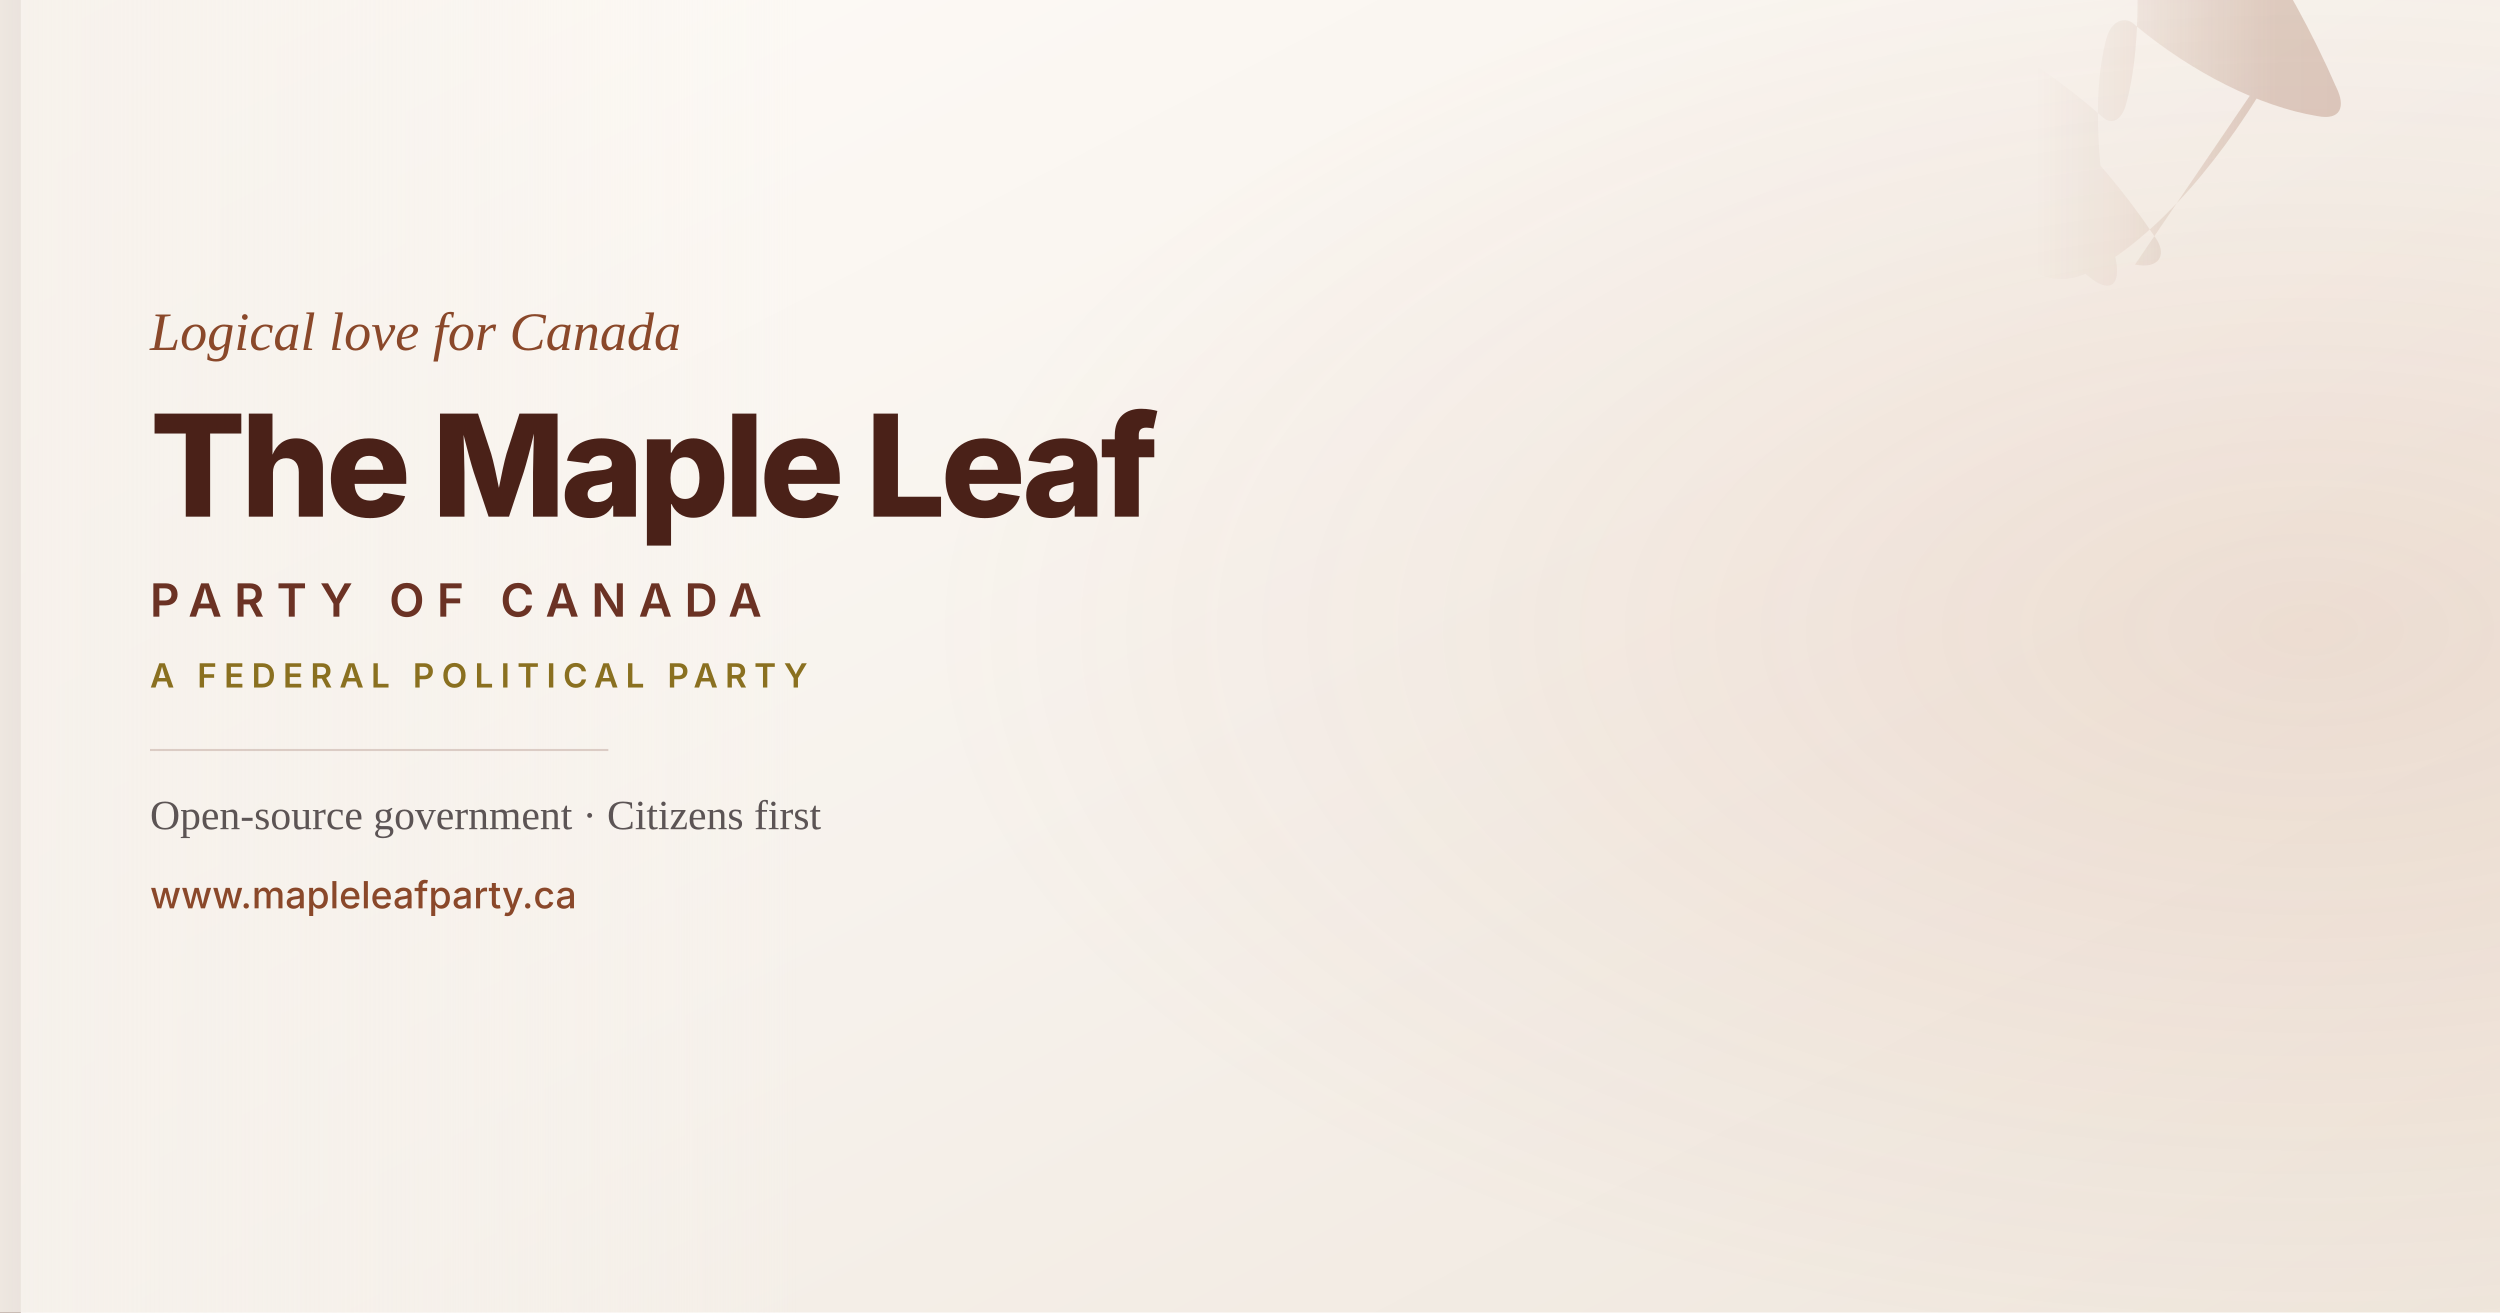
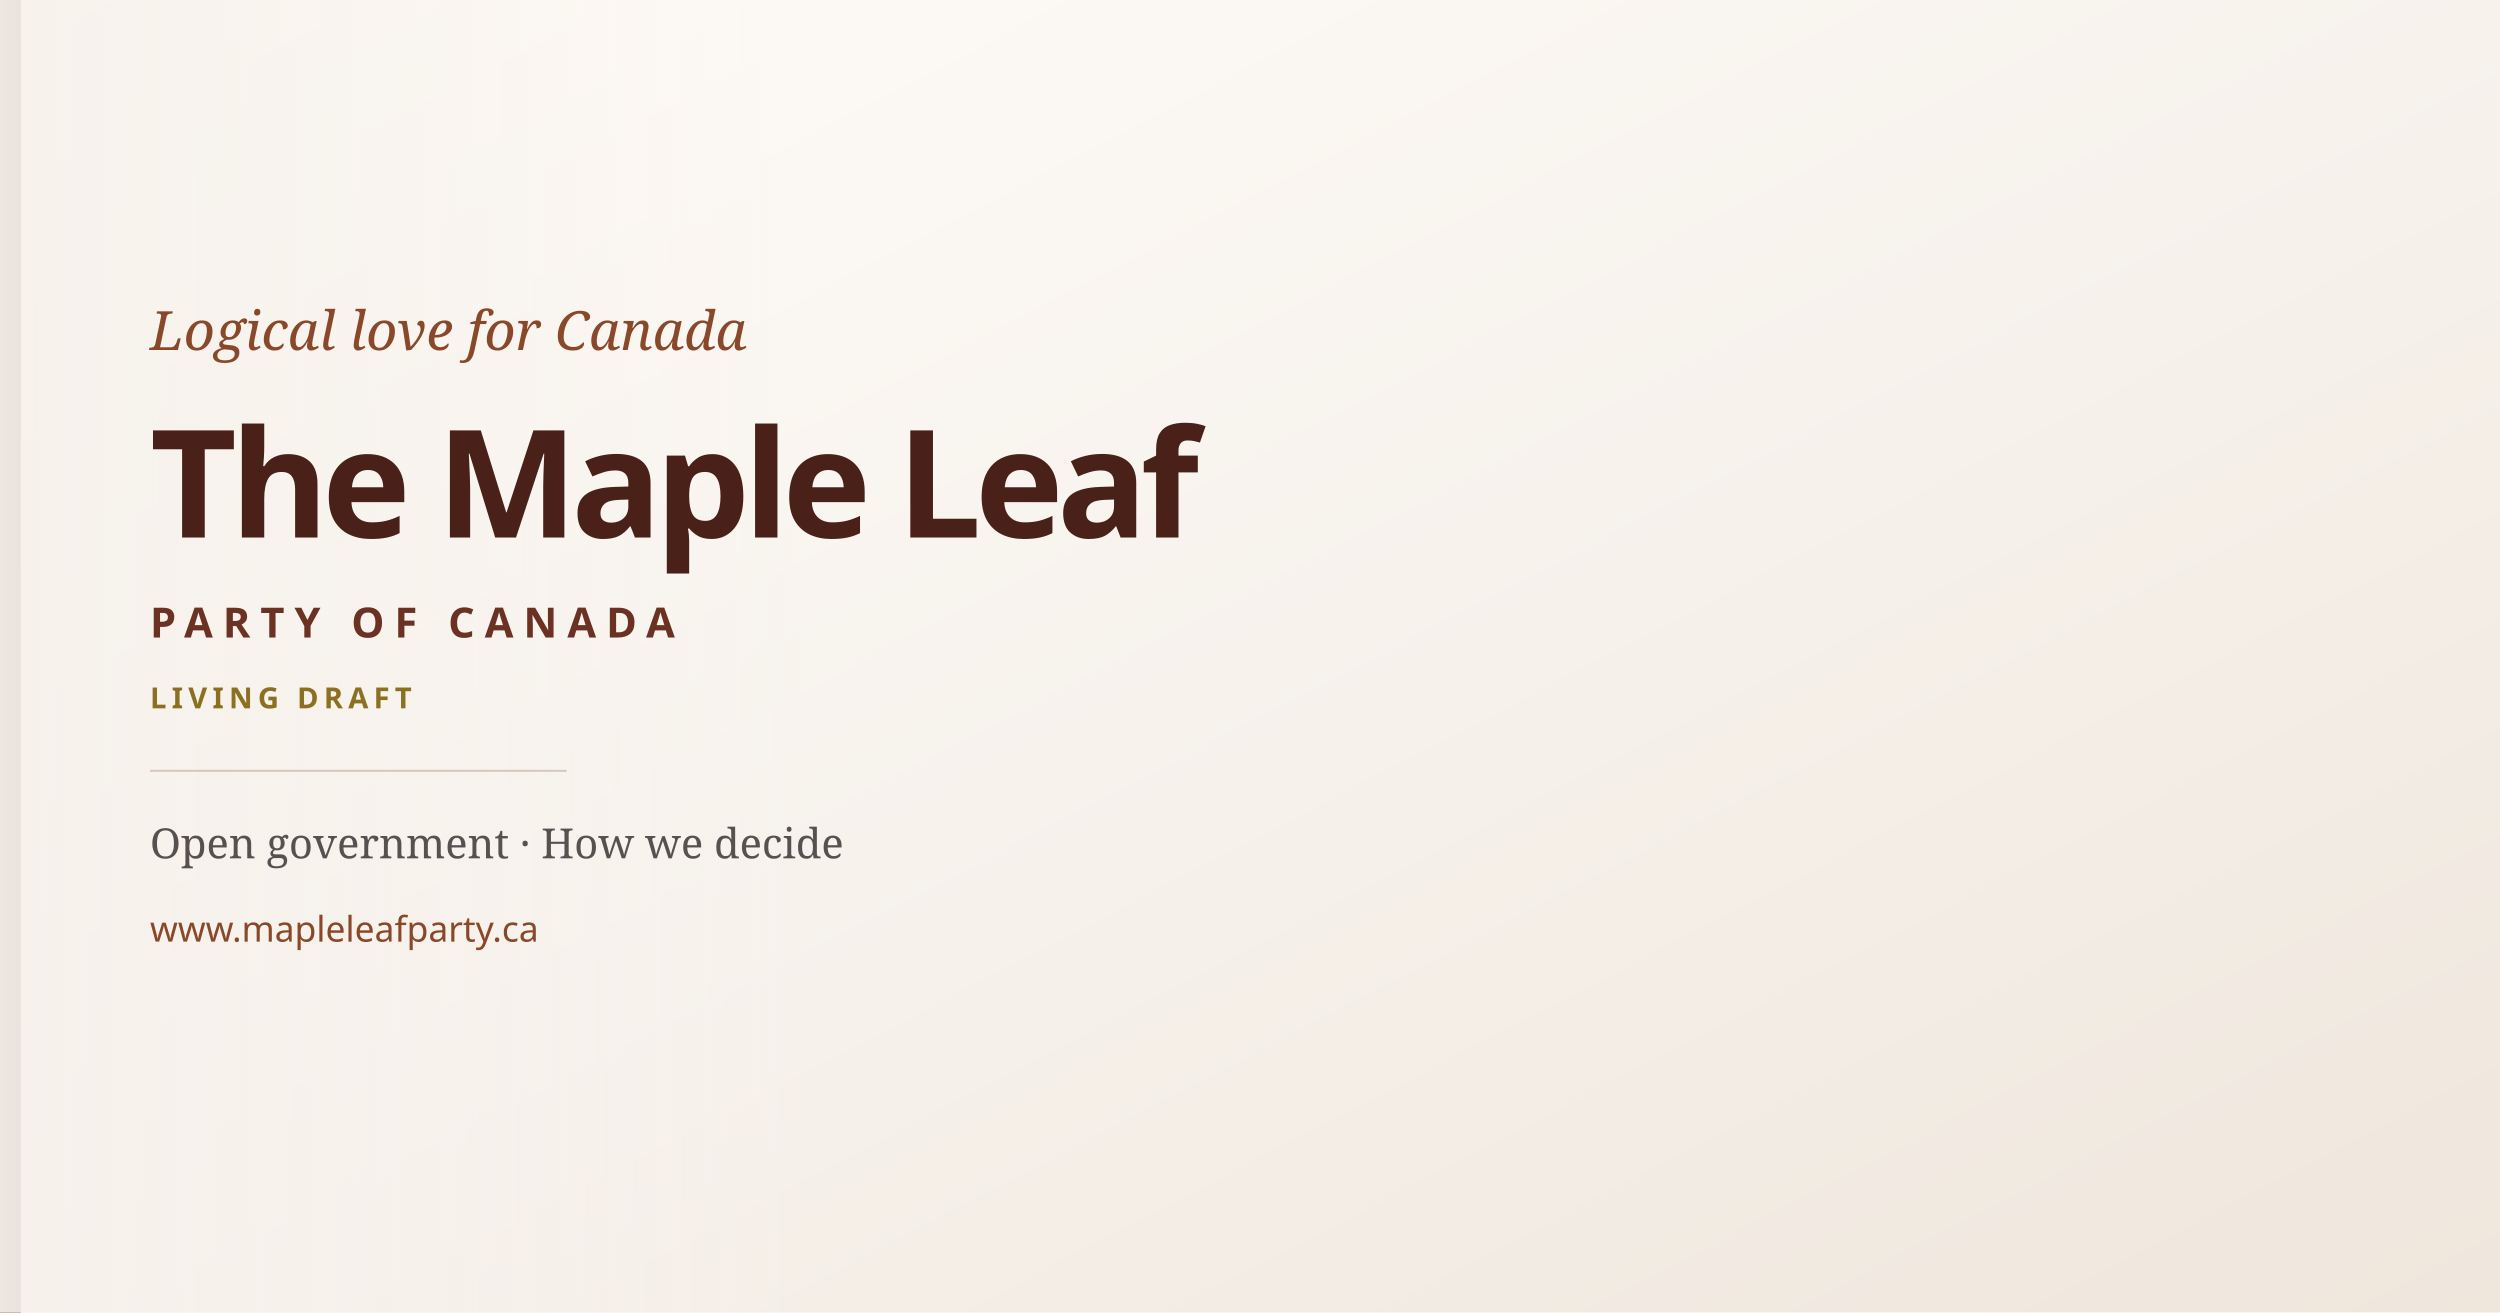
<svg xmlns="http://www.w3.org/2000/svg" width="1200" height="630" viewBox="0 0 1200 630" role="img" aria-label="The Maple Leaf Party of Canada">
  <defs>
    <linearGradient id="bg" x1="0%" y1="0%" x2="100%" y2="100%">
      <stop offset="0%" stop-color="#fffcf8" />
      <stop offset="55%" stop-color="#f6f1eb" />
      <stop offset="100%" stop-color="#efe6dc" />
    </linearGradient>
-     <radialGradient id="leafWash" cx="92%" cy="48%" r="55%">
-       <stop offset="0%" stop-color="#b8643d" stop-opacity="0.12" />
-       <stop offset="100%" stop-color="#b8643d" stop-opacity="0" />
-     </radialGradient>
-     <linearGradient id="leafFade" x1="42%" y1="0%" x2="100%" y2="0%">
-       <stop offset="0%" stop-color="#8a482a" stop-opacity="0" />
-       <stop offset="28%" stop-color="#8a482a" stop-opacity="0.12" />
-       <stop offset="55%" stop-color="#8a482a" stop-opacity="0.32" />
-       <stop offset="78%" stop-color="#8a482a" stop-opacity="0.48" />
-       <stop offset="100%" stop-color="#8a482a" stop-opacity="0.50" />
-     </linearGradient>
    <linearGradient id="veil" x1="0%" y1="0%" x2="55%" y2="0%">
      <stop offset="0%" stop-color="#f6f1eb" stop-opacity="0.95" />
-       <stop offset="55%" stop-color="#f6f1eb" stop-opacity="0.55" />
+       <stop offset="55%" stop-color="#f6f1eb" stop-opacity="0.5" />
      <stop offset="100%" stop-color="#f6f1eb" stop-opacity="0" />
    </linearGradient>
  </defs>
  <rect width="1200" height="630" fill="url(#bg)" />
-   <rect width="1200" height="630" fill="url(#leafWash)" />
  <rect x="0" y="0" width="10" height="630" fill="#4a2118" />
-   <g opacity="0.48" transform="translate(620,-80) scale(1.15)">
-     <path fill="url(#leafFade)" d="M420 80c-20 40-48 78-78 98-18 12-28 10-42-2-22-18-48-52-78-98-8-12-6-18 6-16 38 6 78 28 110 56 4 4 8 2 10-4 8-28 6-72-2-118-2-12 4-16 12-8 28 28 58 72 78 118 4 8 2 14-8 12-24-4-52-18-76-38-4-4-10-2-12 6-6 22-4 58 4 92 2 10-2 14-10 8-26-20-54-54-72-90-6-12 0-18 10-12 30 16 64 48 88 84 6 8 2 14-8 12z" />
-   </g>
  <rect width="700" height="630" fill="url(#veil)" />
-   <text x="72" y="168" font-family="Georgia, 'Times New Roman', serif" font-size="26" font-style="italic" font-weight="300" fill="#8a482a">Logical love for Canada</text>
-   <text x="72" y="248" font-family="system-ui, -apple-system, sans-serif" font-weight="800" font-size="68" letter-spacing="-2.4" fill="#4a2118">The Maple Leaf</text>
-   <text x="72" y="296" font-family="system-ui, -apple-system, sans-serif" font-weight="600" font-size="22" letter-spacing="6" fill="#6b3224">PARTY OF CANADA</text>
-   <text x="72" y="330" font-family="system-ui, -apple-system, sans-serif" font-weight="600" font-size="16" letter-spacing="3.5" fill="#8a7020">A FEDERAL POLITICAL PARTY</text>
-   <line x1="72" y1="360" x2="292" y2="360" stroke="rgba(107,50,36,0.2)" stroke-width="1" />
-   <text x="72" y="398" font-family="Georgia, 'Times New Roman', serif" font-size="20" font-weight="300" fill="rgba(26,18,20,0.7)">Open-source government · Citizens first</text>
-   <text x="72" y="436" font-family="system-ui, -apple-system, sans-serif" font-weight="500" font-size="18" fill="#8a482a">www.mapleleafparty.ca</text>
+   <text x="72" y="168" font-family="Newsreader, Georgia, serif" font-size="26" font-style="italic" font-weight="300" fill="#8a482a">Logical love for Canada</text>
+   <text x="72" y="258" font-family="Syne, Outfit, system-ui, sans-serif" font-weight="800" font-size="72" letter-spacing="-3.2" fill="#4a2118">The Maple Leaf</text>
+   <text x="72" y="306" font-family="Outfit, system-ui, sans-serif" font-weight="600" font-size="20" letter-spacing="4.8" fill="#6b3224">PARTY OF CANADA</text>
+   <text x="72" y="340" font-family="Outfit, system-ui, sans-serif" font-weight="600" font-size="14" letter-spacing="2.5" fill="#8a7020">LIVING DRAFT</text>
+   <line x1="72" y1="370" x2="272" y2="370" stroke="rgba(107,50,36,0.22)" stroke-width="1" />
+   <text x="72" y="412" font-family="Newsreader, Georgia, serif" font-size="20" font-weight="300" fill="rgba(26,18,20,0.72)">Open government · How we decide</text>
+   <text x="72" y="452" font-family="Outfit, system-ui, sans-serif" font-weight="500" font-size="17" fill="#8a482a">www.mapleleafparty.ca</text>
</svg>
